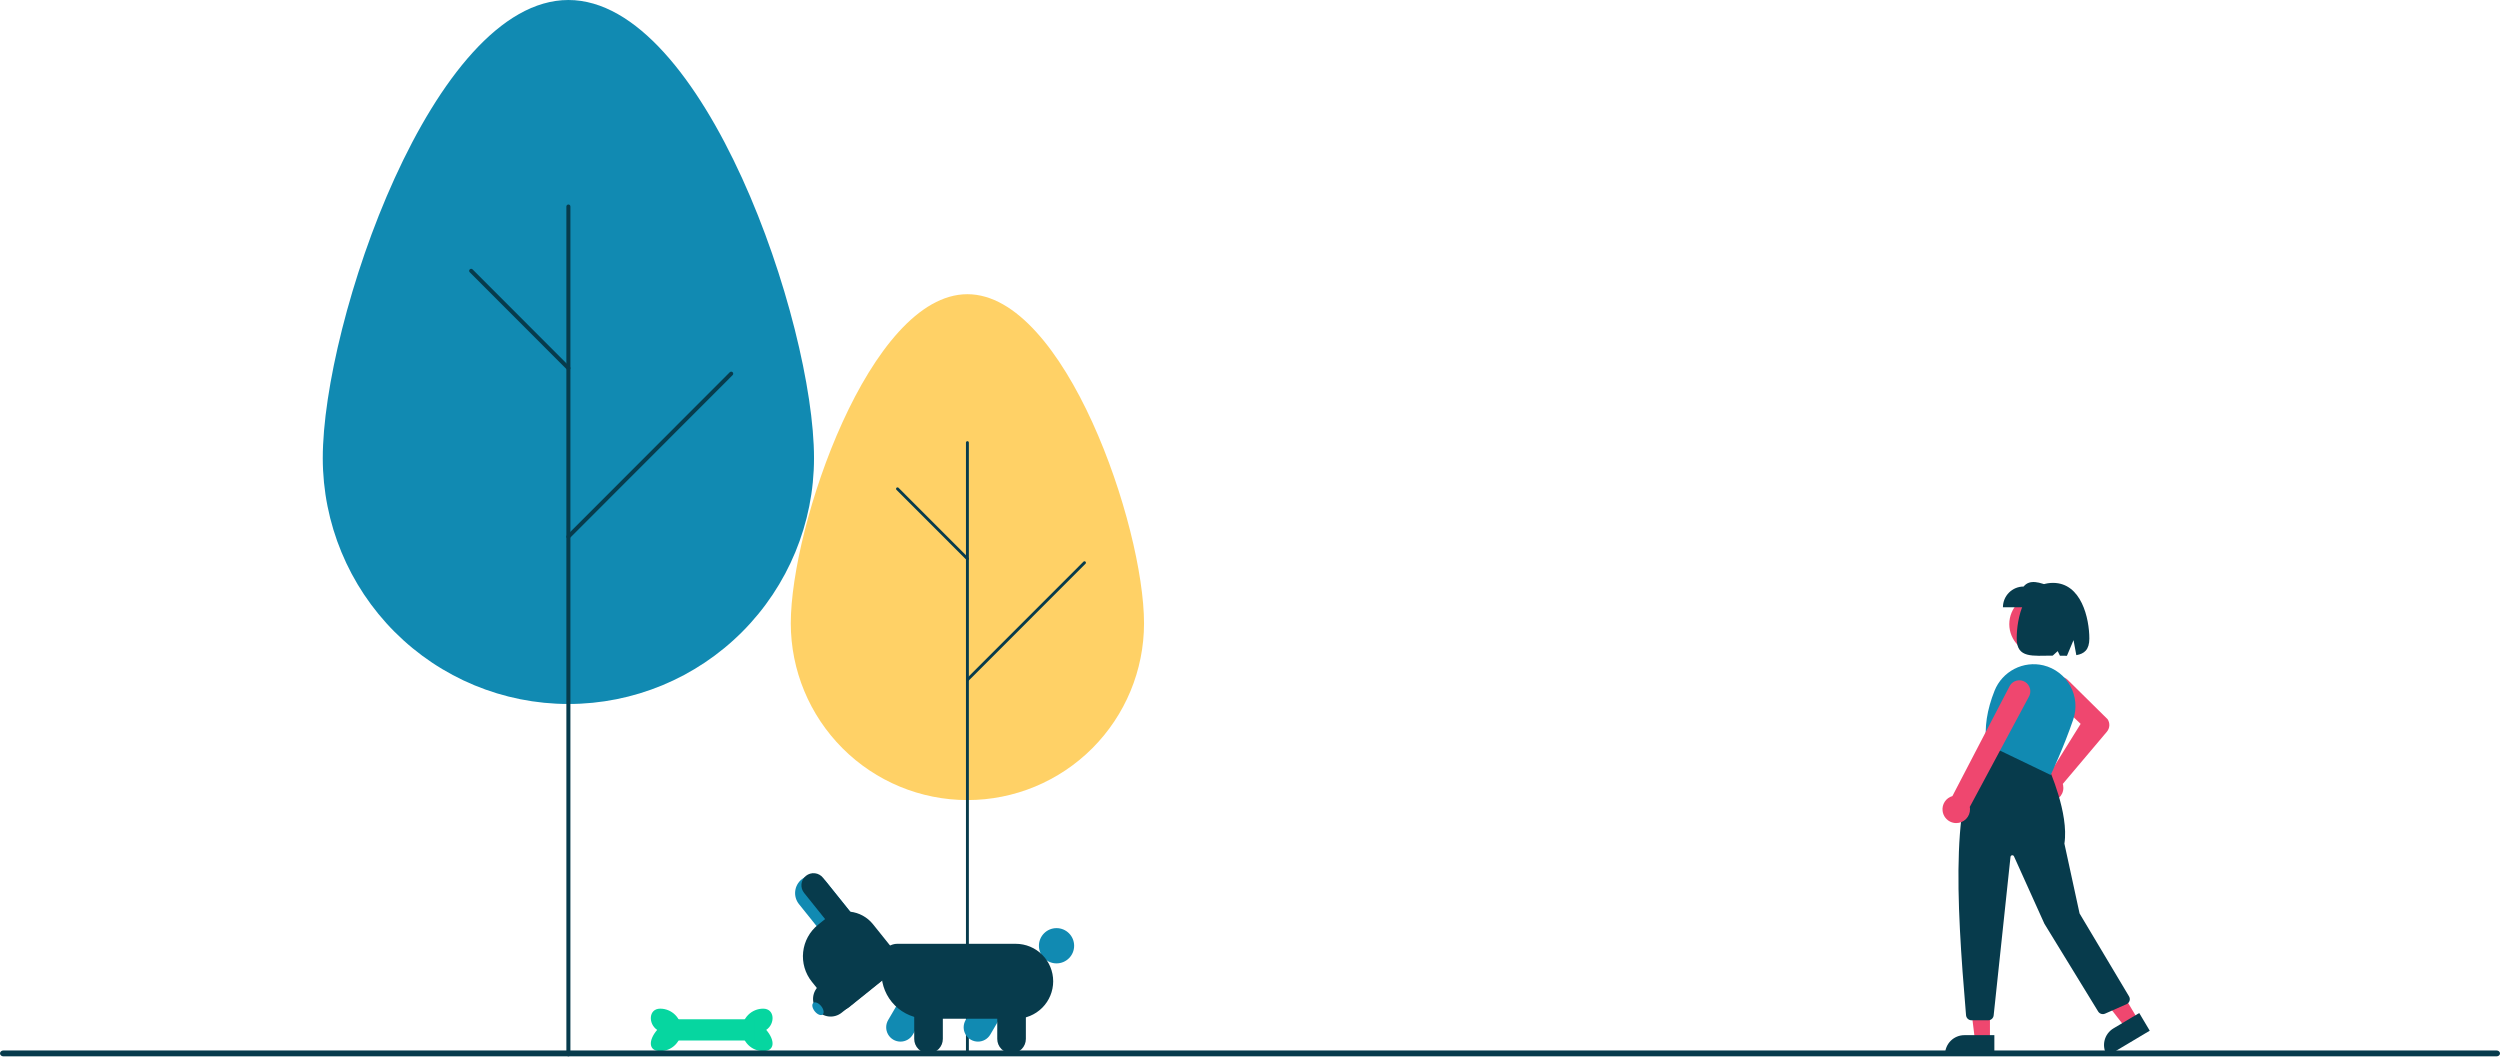
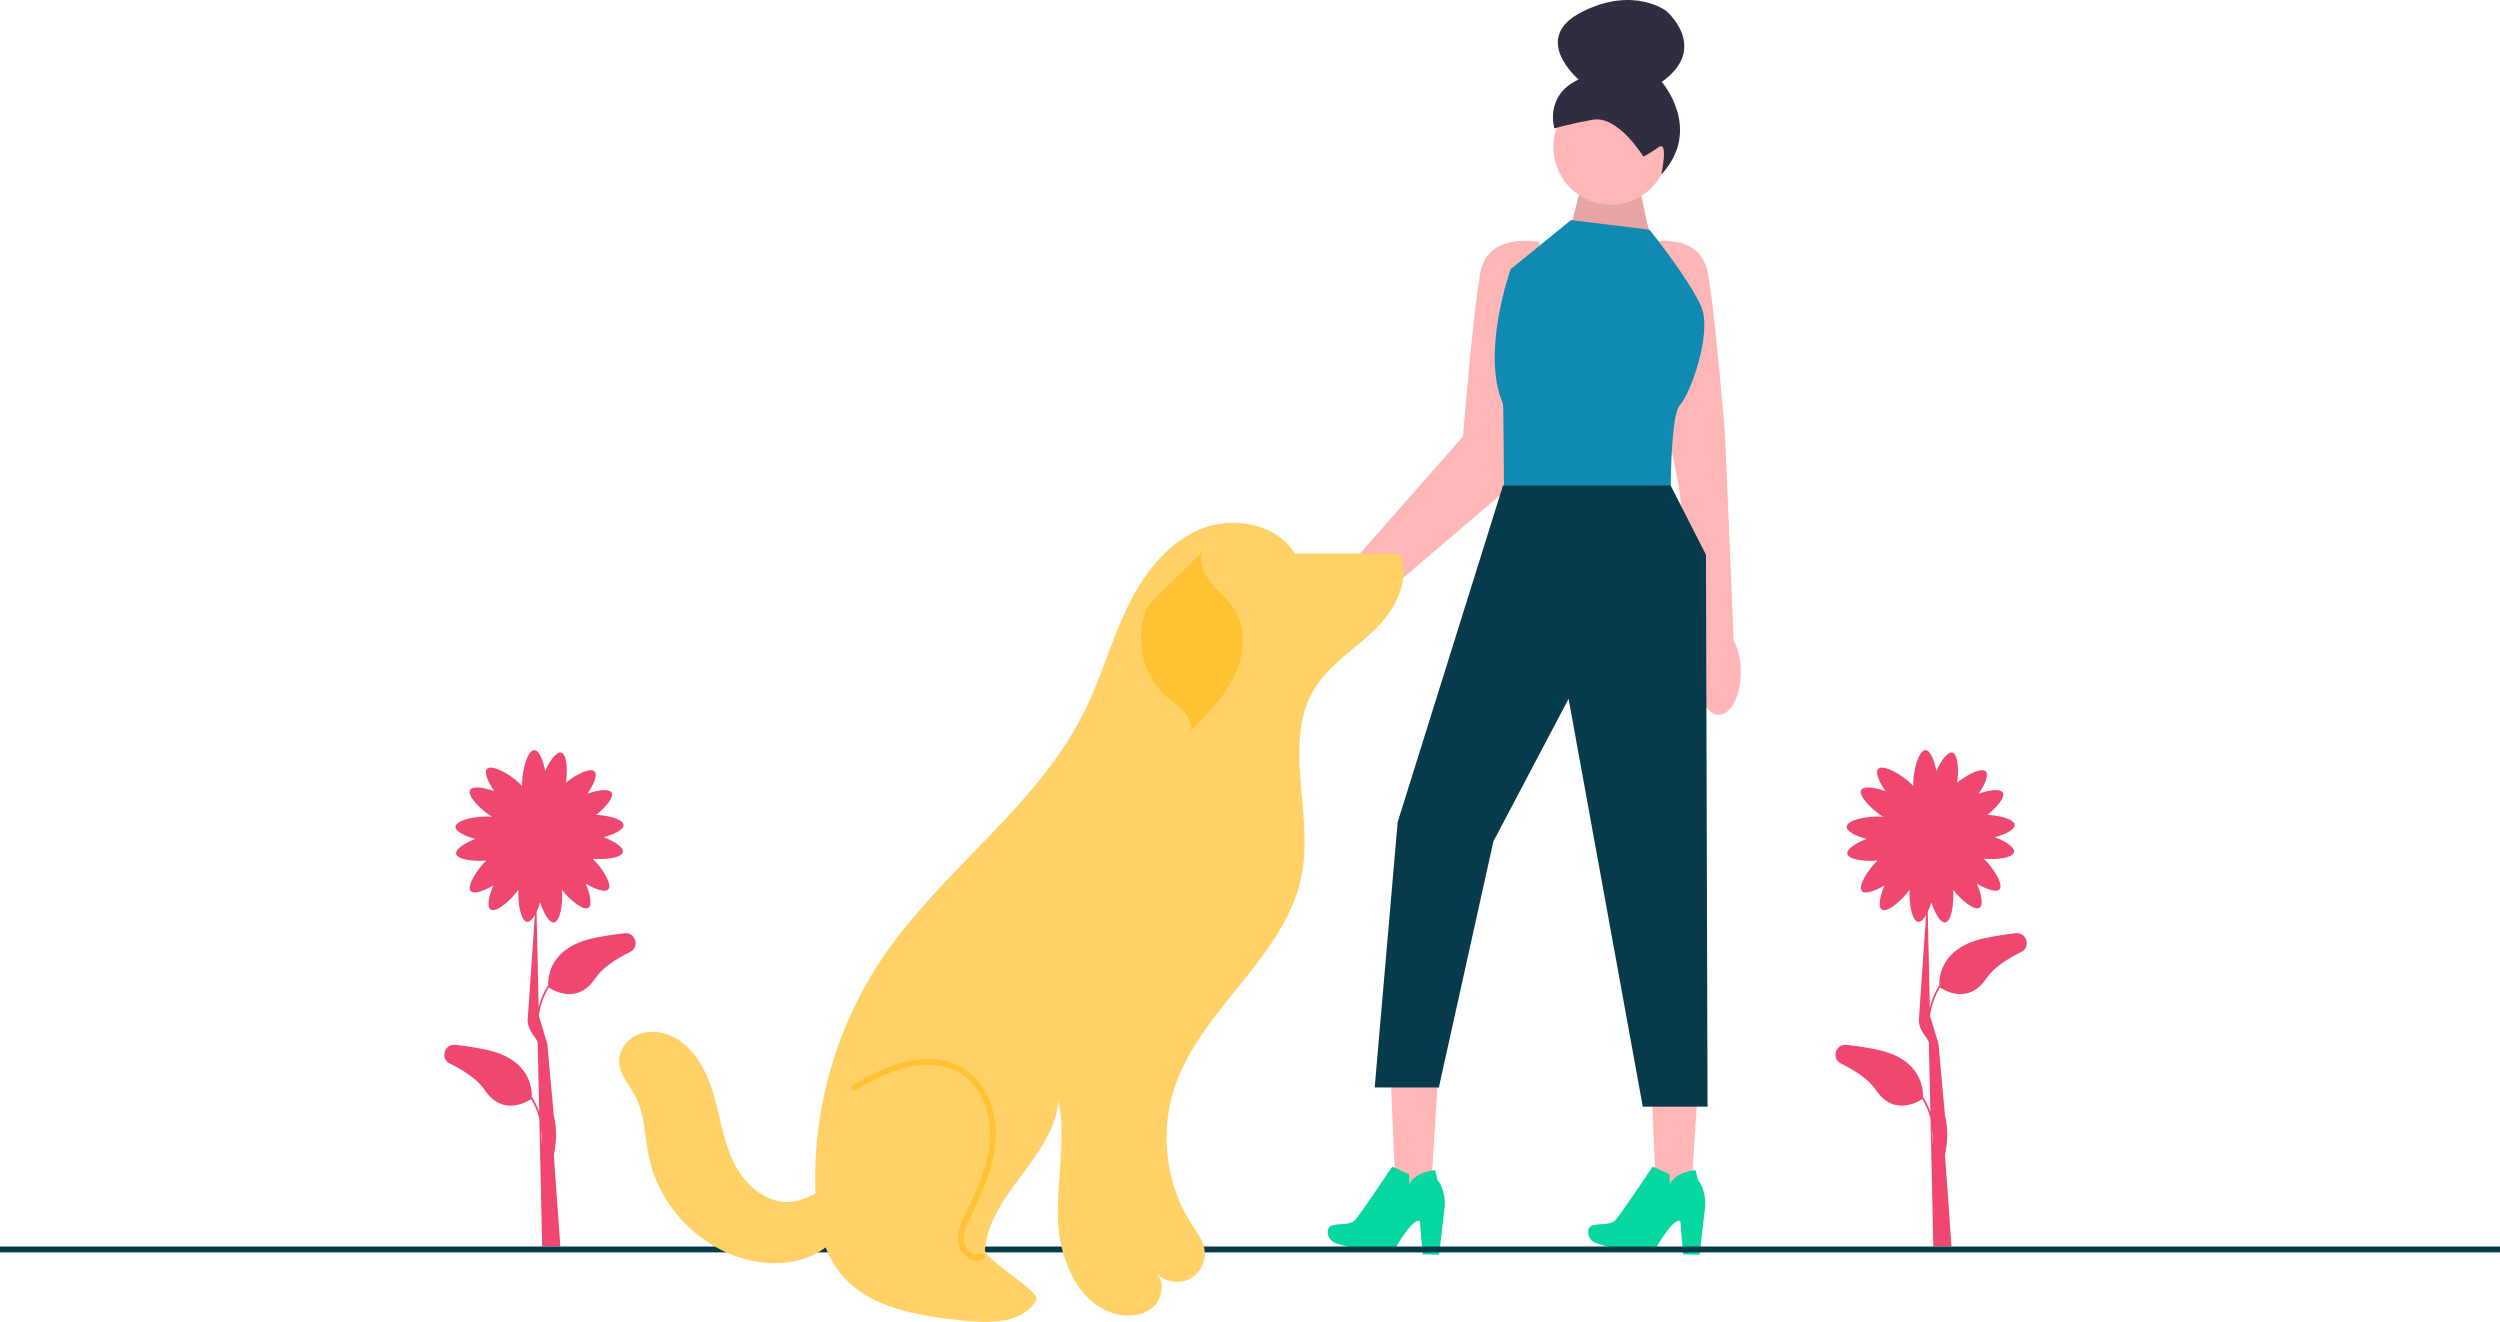
- <svg xmlns="http://www.w3.org/2000/svg" width="404.7" height="171" viewBox="0 0 426 180" fill="none">
-   <path d="M55 78.057C55 54.915 73.739 0 96.854 0C119.969 0 138.708 54.915 138.708 78.057C138.708 89.17 134.298 99.828 126.449 107.686C118.6 115.544 107.954 119.959 96.854 119.959C85.754 119.959 75.108 115.544 67.259 107.686C59.41 99.828 55 89.17 55 78.057Z" fill="#118AB2" />
-   <path d="M96.854 180C96.763 180 96.675 179.964 96.611 179.899C96.546 179.834 96.51 179.747 96.51 179.655V35.19C96.51 35.099 96.546 35.011 96.611 34.947C96.675 34.882 96.763 34.846 96.854 34.846C96.945 34.846 97.033 34.882 97.097 34.947C97.162 35.011 97.198 35.099 97.198 35.19V179.655C97.198 179.747 97.162 179.834 97.097 179.899C97.033 179.964 96.945 180 96.854 180Z" fill="#073B4C" />
-   <path d="M96.854 63.08C96.809 63.081 96.764 63.072 96.722 63.054C96.68 63.037 96.642 63.011 96.611 62.979L80.045 46.395C80.013 46.363 79.987 46.325 79.969 46.283C79.952 46.241 79.943 46.196 79.942 46.151C79.942 46.105 79.951 46.06 79.969 46.018C79.986 45.976 80.011 45.938 80.043 45.906C80.075 45.874 80.114 45.848 80.156 45.831C80.197 45.814 80.242 45.805 80.288 45.805C80.333 45.805 80.378 45.814 80.42 45.832C80.462 45.849 80.5 45.875 80.532 45.907L97.097 62.492C97.145 62.54 97.178 62.602 97.192 62.669C97.205 62.736 97.198 62.805 97.172 62.868C97.146 62.931 97.102 62.984 97.045 63.022C96.989 63.06 96.922 63.08 96.854 63.08Z" fill="#073B4C" />
-   <path d="M96.854 91.792C96.786 91.792 96.719 91.772 96.663 91.734C96.606 91.696 96.562 91.642 96.536 91.579C96.51 91.516 96.503 91.447 96.516 91.38C96.53 91.313 96.562 91.252 96.611 91.204L124.353 63.429C124.385 63.397 124.423 63.371 124.465 63.354C124.506 63.336 124.551 63.327 124.597 63.327C124.642 63.327 124.687 63.336 124.729 63.353C124.771 63.37 124.809 63.396 124.841 63.428C124.873 63.46 124.899 63.498 124.916 63.54C124.933 63.582 124.942 63.627 124.942 63.672C124.942 63.718 124.933 63.763 124.915 63.805C124.898 63.847 124.872 63.885 124.84 63.917L97.097 91.691C97.065 91.723 97.027 91.748 96.986 91.766C96.944 91.783 96.899 91.792 96.854 91.792Z" fill="#073B4C" />
-   <path d="M134.75 106.222C134.75 89.593 148.225 50.132 164.846 50.132C181.468 50.132 194.942 89.593 194.942 106.222C194.937 114.21 191.763 121.868 186.12 127.514C180.476 133.161 172.825 136.332 164.846 136.332C156.868 136.332 149.216 133.161 143.573 127.514C137.929 121.868 134.756 114.21 134.75 106.222Z" fill="#FFD166" />
-   <path d="M164.846 179.476C164.814 179.476 164.782 179.47 164.751 179.458C164.721 179.445 164.694 179.427 164.671 179.404C164.648 179.381 164.63 179.354 164.618 179.324C164.605 179.294 164.599 179.261 164.599 179.229V75.419C164.599 75.354 164.625 75.291 164.671 75.245C164.718 75.198 164.781 75.172 164.846 75.172C164.912 75.172 164.974 75.198 165.021 75.245C165.067 75.291 165.093 75.354 165.094 75.419V179.229C165.094 179.261 165.087 179.294 165.075 179.324C165.062 179.354 165.044 179.381 165.021 179.404C164.998 179.427 164.971 179.445 164.941 179.458C164.911 179.47 164.879 179.476 164.846 179.476Z" fill="#073B4C" />
-   <path d="M164.846 95.46C164.814 95.46 164.781 95.454 164.751 95.442C164.721 95.429 164.694 95.411 164.671 95.388L152.759 83.471C152.713 83.424 152.687 83.361 152.687 83.295C152.687 83.23 152.713 83.167 152.759 83.12C152.806 83.074 152.869 83.048 152.934 83.048C153 83.048 153.063 83.074 153.109 83.12L165.021 95.038C165.056 95.073 165.079 95.117 165.089 95.165C165.098 95.213 165.093 95.263 165.075 95.308C165.056 95.353 165.024 95.392 164.984 95.419C164.943 95.446 164.895 95.46 164.846 95.46Z" fill="#073B4C" />
-   <path d="M164.846 116.092C164.797 116.092 164.749 116.078 164.709 116.05C164.668 116.023 164.636 115.985 164.618 115.939C164.599 115.894 164.594 115.844 164.603 115.796C164.613 115.748 164.637 115.704 164.671 115.669L184.62 95.711C184.643 95.688 184.67 95.67 184.7 95.658C184.73 95.645 184.762 95.639 184.795 95.639C184.827 95.639 184.859 95.645 184.889 95.657C184.919 95.67 184.947 95.688 184.97 95.711C184.993 95.734 185.011 95.761 185.023 95.791C185.036 95.822 185.042 95.854 185.042 95.886C185.042 95.919 185.036 95.951 185.023 95.981C185.011 96.011 184.993 96.038 184.97 96.061L165.021 116.02C164.998 116.043 164.971 116.061 164.941 116.073C164.911 116.086 164.879 116.092 164.846 116.092Z" fill="#073B4C" />
-   <path d="M166.642 177.491C166.214 177.491 165.792 177.377 165.421 177.161C165.051 176.945 164.743 176.636 164.53 176.263C164.317 175.89 164.206 175.468 164.208 175.038C164.211 174.609 164.326 174.188 164.543 173.817L167.955 167.985L172.163 170.452L168.75 176.285C168.535 176.652 168.227 176.957 167.857 177.169C167.487 177.381 167.068 177.492 166.642 177.491Z" fill="#118AB2" />
-   <path d="M180.033 164.161C181.69 164.161 183.033 162.816 183.033 161.157C183.033 159.498 181.69 158.153 180.033 158.153C178.375 158.153 177.032 159.498 177.032 161.157C177.032 162.816 178.375 164.161 180.033 164.161Z" fill="#118AB2" />
-   <path d="M153.44 177.491C153.011 177.491 152.59 177.377 152.219 177.161C151.848 176.945 151.541 176.636 151.328 176.263C151.115 175.89 151.004 175.468 151.006 175.038C151.008 174.609 151.124 174.188 151.341 173.817L154.753 167.985L158.96 170.452L155.548 176.284C155.333 176.652 155.025 176.957 154.655 177.169C154.285 177.381 153.866 177.492 153.44 177.491Z" fill="#118AB2" />
-   <path d="M173.086 173.593H157.967C155.909 173.59 153.937 172.771 152.482 171.314C151.027 169.858 150.208 167.883 150.206 165.823V163.523C150.207 162.808 150.491 162.122 150.996 161.616C151.502 161.111 152.187 160.826 152.901 160.825H173.086C174.777 160.825 176.399 161.498 177.595 162.695C178.791 163.892 179.463 165.516 179.463 167.209C179.463 168.902 178.791 170.526 177.595 171.723C176.399 172.92 174.777 173.593 173.086 173.593Z" fill="#073B4C" />
-   <path d="M172.37 179.477C171.723 179.477 171.104 179.219 170.647 178.762C170.189 178.304 169.932 177.684 169.932 177.037V170.277H174.808V177.037C174.807 177.684 174.55 178.304 174.093 178.762C173.636 179.219 173.016 179.477 172.37 179.477Z" fill="#073B4C" />
-   <path d="M158.221 179.477C157.574 179.477 156.954 179.219 156.497 178.762C156.04 178.304 155.783 177.684 155.783 177.037V170.277H160.659V177.037C160.658 177.684 160.401 178.304 159.944 178.762C159.487 179.219 158.867 179.477 158.221 179.477Z" fill="#073B4C" />
-   <path d="M145.752 156.442L141.073 160.205L136.141 154.056C135.645 153.435 135.415 152.642 135.503 151.851C135.59 151.061 135.987 150.337 136.606 149.839C137.226 149.341 138.017 149.109 138.807 149.194C139.597 149.28 140.321 149.675 140.82 150.294L145.752 156.442Z" fill="#118AB2" />
-   <path d="M152.369 165.451L144.63 171.674C144.183 172.033 143.611 172.2 143.041 172.137C142.47 172.075 141.948 171.789 141.588 171.341L138.333 167.283C137.19 165.856 136.66 164.033 136.858 162.215C137.057 160.397 137.967 158.732 139.39 157.585L140.625 156.592C141.821 155.633 143.348 155.188 144.871 155.354C146.394 155.521 147.789 156.285 148.75 157.48L152.701 162.406C153.06 162.854 153.226 163.426 153.164 163.997C153.102 164.568 152.816 165.091 152.369 165.451Z" fill="#073B4C" />
-   <path d="M145.752 156.442L142.535 159.029L137.016 152.148C136.673 151.721 136.514 151.176 136.573 150.631C136.633 150.086 136.906 149.588 137.332 149.245C137.759 148.902 138.304 148.743 138.848 148.802C139.392 148.861 139.89 149.135 140.233 149.562L145.752 156.442Z" fill="#073B4C" />
-   <path d="M151.898 165.747L143.417 172.566C142.796 173.063 142.004 173.293 141.214 173.205C140.425 173.118 139.702 172.721 139.204 172.101C138.707 171.48 138.475 170.688 138.56 169.897C138.646 169.106 139.041 168.381 139.659 167.882L148.14 161.063L151.898 165.747Z" fill="#073B4C" />
-   <path d="M140.176 172.875C140.479 172.631 140.37 171.992 139.932 171.446C139.494 170.9 138.894 170.655 138.591 170.899C138.288 171.142 138.398 171.782 138.835 172.328C139.273 172.873 139.873 173.118 140.176 172.875Z" fill="#118AB2" />
-   <path d="M116.111 175.493C116.111 176.453 115.73 177.373 115.052 178.052C114.375 178.73 113.455 179.111 112.497 179.111C110.501 179.111 110.432 177.302 111.981 175.493C110.432 174.46 110.501 171.876 112.497 171.876C113.455 171.876 114.375 172.257 115.052 172.935C115.73 173.614 116.111 174.534 116.111 175.493Z" fill="#06D6A0" />
-   <path d="M126.435 175.493C126.435 176.453 126.816 177.373 127.494 178.052C128.171 178.73 129.091 179.111 130.049 179.111C132.045 179.111 132.114 177.302 130.565 175.493C132.114 174.46 132.045 171.876 130.049 171.876C129.091 171.876 128.171 172.257 127.494 172.935C126.816 173.614 126.435 174.534 126.435 175.493Z" fill="#06D6A0" />
-   <path d="M128.5 173.685H114.046V177.302H128.5V173.685Z" fill="#06D6A0" />
-   <path d="M425.431 180H0.57C0.418 180 0.274 179.947 0.167 179.854C0.06 179.76 0 179.633 0 179.5C0 179.367 0.06 179.24 0.167 179.146C0.274 179.053 0.418 179 0.57 179H425.431C425.582 179 425.726 179.053 425.833 179.146C425.94 179.24 426 179.367 426 179.5C426 179.633 425.94 179.76 425.833 179.854C425.726 179.947 425.582 180 425.431 180Z" fill="#073B4C" />
-   <path d="M347.476 111.455C350.289 111.455 352.569 109.172 352.569 106.356C352.569 103.54 350.289 101.257 347.476 101.257C344.662 101.257 342.382 103.54 342.382 106.356C342.382 109.172 344.662 111.455 347.476 111.455Z" fill="#EF476F" />
-   <path d="M347.146 134.943C347.048 134.637 347.016 134.313 347.051 133.993C347.086 133.674 347.189 133.365 347.352 133.087C347.515 132.81 347.735 132.57 347.997 132.384C348.259 132.197 348.557 132.068 348.872 132.005C348.972 131.986 349.073 131.973 349.175 131.968L354.54 123.347L349.639 118.682C349.452 118.504 349.302 118.291 349.197 118.054C349.093 117.817 349.037 117.562 349.031 117.304C349.026 117.045 349.072 116.788 349.166 116.547C349.261 116.307 349.402 116.087 349.581 115.901C349.761 115.715 349.976 115.567 350.213 115.465C350.45 115.362 350.706 115.308 350.964 115.305C351.222 115.302 351.479 115.35 351.718 115.447C351.958 115.544 352.176 115.687 352.36 115.869L359.127 122.549L359.14 122.565C359.35 122.884 359.451 123.262 359.429 123.643C359.406 124.024 359.262 124.387 359.017 124.68L351.5 133.581C351.522 133.652 351.541 133.725 351.556 133.798C351.618 134.114 351.614 134.439 351.542 134.753C351.471 135.067 351.334 135.362 351.141 135.619C350.947 135.876 350.702 136.089 350.421 136.245C350.139 136.4 349.828 136.494 349.508 136.521C349.443 136.527 349.379 136.53 349.314 136.53C348.832 136.528 348.363 136.373 347.973 136.088C347.584 135.804 347.295 135.403 347.146 134.943Z" fill="#EF476F" />
-   <path d="M339.087 177.326H336.544L335.335 167.508L339.087 167.508L339.087 177.326Z" fill="#EF476F" />
-   <path d="M339.839 179.897L331.433 179.897V179.689C331.433 179.256 331.519 178.827 331.684 178.427C331.85 178.027 332.092 177.663 332.398 177.357C332.704 177.051 333.067 176.808 333.467 176.642C333.867 176.476 334.295 176.391 334.728 176.391L339.839 176.391L339.839 179.897Z" fill="#073B4C" />
-   <path d="M364.357 173.807L362.172 175.109L356.116 167.293L359.34 165.371L364.357 173.807Z" fill="#EF476F" />
-   <path d="M359.095 179.936L358.989 179.757C358.542 179.006 358.411 178.107 358.626 177.259C358.841 176.411 359.383 175.683 360.134 175.236L364.525 172.618L366.317 175.631L359.095 179.936Z" fill="#073B4C" />
-   <path d="M335.014 173.002C333.311 152.924 332.298 134.272 338.524 126.663L338.572 126.604L349.05 130.8L349.067 130.838C349.102 130.915 352.587 138.589 351.774 143.751L354.359 155.653L362.786 169.78C362.854 169.893 362.897 170.02 362.912 170.152C362.927 170.283 362.914 170.417 362.874 170.543C362.833 170.669 362.767 170.785 362.678 170.884C362.59 170.982 362.482 171.061 362.36 171.114L358.698 172.727C358.492 172.817 358.26 172.83 358.044 172.762C357.829 172.695 357.646 172.553 357.527 172.361L348.36 157.396L343.182 145.917C343.154 145.855 343.106 145.803 343.046 145.771C342.986 145.739 342.917 145.727 342.849 145.738C342.782 145.749 342.72 145.781 342.673 145.831C342.626 145.881 342.596 145.944 342.589 146.012L339.719 173.023C339.695 173.252 339.587 173.465 339.416 173.619C339.244 173.774 339.022 173.859 338.791 173.858H335.944C335.711 173.857 335.486 173.769 335.314 173.61C335.142 173.452 335.035 173.235 335.014 173.002Z" fill="#073B4C" />
-   <path d="M338.559 126.822L338.509 126.798L338.501 126.744C338.11 124.001 338.573 120.954 339.878 117.686C340.521 116.087 341.717 114.772 343.247 113.982C344.778 113.191 346.541 112.978 348.215 113.379C349.18 113.617 350.085 114.053 350.872 114.66C351.66 115.266 352.313 116.029 352.79 116.901C353.261 117.765 353.549 118.717 353.633 119.697C353.718 120.677 353.598 121.664 353.282 122.595C351.637 127.412 349.503 131.919 349.481 131.964L349.436 132.058L338.559 126.822Z" fill="#118AB2" />
-   <path d="M331.02 138.197C330.947 137.643 331.076 137.082 331.383 136.615C331.689 136.148 332.153 135.807 332.69 135.653L342.488 116.821C342.617 116.609 342.786 116.425 342.986 116.28C343.186 116.134 343.413 116.029 343.653 115.971C343.894 115.914 344.144 115.904 344.388 115.943C344.632 115.982 344.866 116.07 345.077 116.2C345.287 116.33 345.47 116.5 345.615 116.701C345.759 116.903 345.862 117.13 345.919 117.371C345.975 117.613 345.983 117.863 345.943 118.107C345.902 118.351 345.814 118.585 345.682 118.795L335.653 137.497C335.674 137.61 335.687 137.726 335.69 137.841C335.699 138.157 335.643 138.472 335.527 138.766C335.411 139.061 335.237 139.328 335.015 139.554C334.793 139.779 334.528 139.957 334.236 140.077C333.943 140.197 333.63 140.256 333.314 140.252C332.967 140.247 332.626 140.165 332.315 140.013C332.004 139.86 331.731 139.641 331.514 139.37C331.243 139.033 331.072 138.626 331.02 138.197Z" fill="#EF476F" />
-   <path d="M341.3 103.476H349.388V99.946C347.612 99.24 345.875 98.64 344.825 99.946C343.89 99.946 342.994 100.318 342.332 100.98C341.671 101.642 341.3 102.54 341.3 103.476Z" fill="#073B4C" />
-   <path d="M349.835 99.323C354.67 99.323 356.024 105.391 356.024 108.814C356.024 110.723 355.161 111.406 353.806 111.637L353.328 109.081L352.207 111.746C351.826 111.748 351.426 111.741 351.012 111.733L350.632 110.95L349.784 111.719C346.39 111.724 343.647 112.22 343.647 108.814C343.647 105.391 344.834 99.323 349.835 99.323Z" fill="#073B4C" />
+ <svg xmlns="http://www.w3.org/2000/svg" width="435" height="230" viewBox="0 0 435 230" fill="none">
+   <path d="M108.7 162.383C107.082 162.558 105.317 162.821 103.44 163.204C95.481 164.832 95.316 170.26 95.385 171.504L95.331 171.47C94.531 172.76 94.03 174.064 93.727 175.296L93.362 158.661C93.598 158.167 93.812 157.608 93.991 157.034C94.587 158.877 95.564 160.617 96.406 160.502C97.5 160.352 97.978 157.117 97.773 154.818C99.165 156.619 101.508 158.544 102.392 157.951C103.098 157.476 102.68 155.523 101.909 153.747C103.515 154.719 105.294 155.358 105.847 154.741C106.6 153.898 104.795 151.024 103.13 149.42C105.358 149.629 108.193 149.272 108.379 148.254C108.532 147.414 106.845 146.355 105.039 145.673C106.853 145.193 108.549 144.356 108.493 143.528C108.426 142.545 105.908 141.886 103.736 141.786C105.374 140.499 106.879 138.719 106.419 137.914C105.996 137.174 104.027 137.461 102.21 138.113C103.285 136.569 104.041 134.83 103.466 134.234C102.748 133.493 100.204 134.773 98.467 136.187C98.805 133.984 98.634 131.202 97.65 130.95C96.827 130.74 95.66 132.358 94.859 134.121C94.506 132.271 93.79 130.514 92.964 130.514C91.787 130.514 90.833 134.078 90.833 136.4C90.833 136.531 90.836 136.655 90.842 136.773C90.724 136.635 90.589 136.492 90.434 136.341C88.776 134.723 85.565 132.928 84.745 133.776C84.17 134.371 84.926 136.11 86.001 137.654C84.184 137.002 82.215 136.716 81.792 137.456C81.223 138.45 83.654 140.932 85.63 142.135C85.511 142.121 85.386 142.109 85.254 142.1C82.947 141.942 79.342 142.655 79.262 143.834C79.205 144.662 80.901 145.499 82.715 145.979C80.909 146.661 79.222 147.72 79.376 148.559C79.561 149.578 82.396 149.935 84.625 149.726C82.96 151.33 81.154 154.204 81.908 155.047C82.46 155.664 84.239 155.025 85.846 154.053C85.075 155.829 84.656 157.782 85.362 158.256C86.295 158.883 88.855 156.701 90.205 154.823C90.067 157.121 90.615 160.276 91.701 160.401C92.155 160.453 92.636 159.967 93.07 159.218L91.84 177.098C91.553 179.181 93.392 180.54 93.556 181.397L93.822 193.506C93.522 192.644 93.119 191.761 92.575 190.885L92.521 190.919C92.591 189.674 92.425 184.247 84.466 182.619C82.589 182.235 80.825 181.973 79.207 181.798C77.297 181.592 76.552 184.217 78.278 185.065C80.776 186.293 83.126 187.84 84.35 189.672C87.482 194.356 91.809 191.648 92.424 191.228C93.111 192.377 93.562 193.534 93.846 194.635L93.987 201.066C93.953 201.218 93.929 201.303 93.927 201.309L93.993 201.329L94.334 216.891L97.497 216.865L96.365 200.959C96.556 200.101 97.141 197.177 96.365 194.141L95.234 181.643C95.298 181.971 95.231 181.634 95.234 181.643L93.758 176.732C93.973 175.213 94.471 173.504 95.483 171.813C96.098 172.234 100.424 174.941 103.556 170.257C104.781 168.425 107.131 166.878 109.629 165.65C111.354 164.802 110.609 162.177 108.7 162.383ZM94.251 199.203L94.191 196.481C94.311 197.51 94.305 198.439 94.251 199.203Z" fill="#EF476F" />
+   <path d="M350.764 162.383C349.147 162.558 347.382 162.821 345.505 163.204C337.546 164.832 337.38 170.26 337.45 171.504L337.396 171.47C336.596 172.76 336.095 174.064 335.792 175.296L335.427 158.661C335.663 158.167 335.877 157.608 336.056 157.034C336.652 158.877 337.628 160.617 338.47 160.502C339.565 160.352 340.042 157.117 339.838 154.818C341.23 156.619 343.573 158.544 344.457 157.951C345.163 157.476 344.744 155.523 343.973 153.747C345.58 154.719 347.359 155.358 347.911 154.741C348.665 153.898 346.859 151.024 345.194 149.42C347.423 149.629 350.258 149.272 350.443 148.254C350.596 147.414 348.909 146.355 347.104 145.673C348.917 145.193 350.613 144.356 350.557 143.528C350.49 142.545 347.972 141.886 345.8 141.786C347.439 140.499 348.944 138.719 348.484 137.914C348.06 137.174 346.092 137.461 344.275 138.113C345.35 136.569 346.106 134.83 345.53 134.234C344.813 133.493 342.268 134.773 340.532 136.187C340.87 133.984 340.699 131.202 339.715 130.95C338.891 130.74 337.724 132.358 336.924 134.121C336.571 132.271 335.855 130.514 335.028 130.514C333.852 130.514 332.897 134.078 332.897 136.4C332.897 136.531 332.901 136.655 332.907 136.773C332.789 136.635 332.653 136.492 332.499 136.341C330.84 134.723 327.63 132.928 326.81 133.776C326.234 134.371 326.99 136.11 328.065 137.654C326.249 137.002 324.28 136.716 323.857 137.456C323.288 138.45 325.719 140.932 327.695 142.135C327.576 142.121 327.451 142.109 327.318 142.1C325.012 141.942 321.407 142.655 321.326 143.834C321.27 144.662 322.966 145.499 324.78 145.979C322.974 146.661 321.287 147.72 321.44 148.559C321.626 149.578 324.461 149.935 326.689 149.726C325.024 151.33 323.219 154.204 323.972 155.047C324.524 155.664 326.304 155.025 327.91 154.053C327.139 155.829 326.721 157.782 327.427 158.256C328.36 158.883 330.92 156.701 332.269 154.823C332.132 157.121 332.679 160.276 333.765 160.401C334.219 160.453 334.701 159.967 335.135 159.218L333.905 177.098C333.617 179.181 335.456 180.54 335.621 181.397L335.886 193.506C335.587 192.644 335.183 191.761 334.64 190.885L334.586 190.919C334.655 189.674 334.49 184.247 326.531 182.619C324.654 182.235 322.889 181.973 321.272 181.798C319.362 181.592 318.617 184.217 320.342 185.065C322.84 186.293 325.19 187.84 326.415 189.672C329.547 194.356 333.873 191.648 334.489 191.228C335.176 192.377 335.626 193.534 335.911 194.635L336.052 201.066C336.017 201.218 335.993 201.303 335.992 201.309L336.058 201.329L336.399 216.891L339.562 216.865L338.43 200.959C338.62 200.101 339.205 197.177 338.43 194.141L337.299 181.643C337.363 181.971 337.296 181.634 337.299 181.643L335.823 176.732C336.038 175.213 336.536 173.504 337.547 171.813C338.162 172.234 342.489 174.941 345.621 170.257C346.845 168.425 349.195 166.878 351.694 165.65C353.419 164.802 352.674 162.177 350.764 162.383ZM336.315 199.203L336.256 196.481C336.376 197.51 336.37 198.439 336.315 199.203Z" fill="#EF476F" />
+   <path d="M301.656 111.456L300.173 75.945C300.173 75.945 298.507 54.862 297.174 47.5C295.841 40.138 286.845 42.146 286.845 42.146L287.844 63.228L292.157 84.803L295.514 114.182C295.341 115.032 295.243 115.956 295.243 116.926C295.243 121.042 296.955 124.378 299.066 124.378C301.177 124.378 302.889 121.042 302.889 116.926C302.889 114.761 302.412 112.817 301.656 111.456Z" fill="#FFB6B6" />
+   <path d="M229.458 102.255C231.035 100.368 232.924 99.086 234.62 98.593L254.569 75.945C254.569 75.945 256.235 54.862 257.568 47.5C258.901 40.138 267.898 42.146 267.898 42.146L266.898 63.228L261.234 85.984L237.89 105.887C237.483 106.633 236.983 107.378 236.384 108.094C233.544 111.492 229.692 112.938 227.779 111.325C225.867 109.713 226.618 105.652 229.458 102.255Z" fill="#FFB6B6" />
+   <path d="M273.35 39.302L275.664 30.367L284.679 29.932L287.376 42.248L273.35 39.302Z" fill="#FFB6B6" />
+   <path opacity="0.1" d="M273.35 39.302L275.664 30.367L284.679 29.932L287.376 42.248L273.35 39.302Z" fill="black" />
+   <path d="M250.329 185.671L241.886 185.187L242.993 211.211L248.715 211.54L250.329 185.671Z" fill="#FFB6B6" />
+   <path d="M242.261 202.983L245.193 204.326L245.19 206.111C245.19 206.111 245.897 204.045 249.694 203.594L250.147 205.325C250.147 205.325 251.619 207.022 251.367 210.093L250.4 218.315L247.537 218.249L247.074 212.527C247.074 212.527 246.286 211.229 242.653 217.398C242.653 217.398 238.65 218.411 232.452 216.324C231.601 216.037 231.009 215.239 231.02 214.336C231.026 213.838 231.22 213.378 231.842 213.213C233.424 212.793 234.969 213.326 235.991 212.057C237.013 210.789 242.261 202.983 242.261 202.983Z" fill="#06D6A0" />
+   <path d="M295.646 185.671L287.202 185.187L288.31 211.211L294.031 211.54L295.646 185.671Z" fill="#FFB6B6" />
+   <path d="M287.578 202.983L290.51 204.326L290.506 206.111C290.506 206.111 291.213 204.045 295.01 203.594L295.463 205.325C295.463 205.325 296.936 207.022 296.683 210.093L295.717 218.315L292.854 218.249L292.391 212.527C292.391 212.527 291.602 211.229 287.969 217.398C287.969 217.398 283.967 218.411 277.769 216.324C276.917 216.037 276.325 215.239 276.337 214.336C276.343 213.838 276.536 213.378 277.158 213.213C278.741 212.793 280.286 213.326 281.308 212.057C282.33 210.789 287.578 202.983 287.578 202.983Z" fill="#06D6A0" />
+   <path d="M280.281 35.629C285.802 35.629 290.277 31.134 290.277 25.59C290.277 20.045 285.802 15.55 280.281 15.55C274.76 15.55 270.285 20.045 270.285 25.59C270.285 31.134 274.76 35.629 280.281 35.629Z" fill="#FFB6B6" />
+   <path d="M285.95 27.259C285.95 27.259 281.555 20.036 277.155 20.834C272.756 21.631 270.462 22.35 270.462 22.35C270.462 22.35 268.671 16.592 274.685 13.83C274.685 13.83 266.173 6.672 275.245 2.079C284.317 -2.514 289.963 1.937 289.963 1.937C289.963 1.937 297.471 8.332 289.146 14.251C289.146 14.251 296.351 22.494 289.074 30.367C289.074 30.367 290.359 24.372 288.611 25.601C286.863 26.83 285.95 27.259 285.95 27.259Z" fill="#2F2E41" />
+   <path d="M287.011 39.971L273.35 38.298L262.853 46.831C262.853 46.831 257.633 61.438 261.521 70.256C261.614 70.467 261.687 85.147 261.687 85.147H290.713C290.713 85.147 290.685 75.155 291.794 71.536C291.953 71.019 292.134 70.632 292.343 70.423C294.009 68.75 298.007 58.041 296.008 53.357C294.009 48.672 287.011 39.971 287.011 39.971Z" fill="#118AB2" />
+   <path d="M261.521 84.478L243.194 143.04L239.196 189.22H250.358L259.855 146.386L272.932 121.591L285.845 192.566H297.112L296.841 96.525L290.69 84.478H261.521Z" fill="#073B4C" />
+   <path d="M435 216.891H0V217.919H435V216.891Z" fill="#073B4C" />
+   <path d="M225.311 96.33C221.984 90.949 214.22 89.683 208.454 92.25C202.687 94.817 198.701 100.29 195.992 106.011C193.282 111.731 191.578 117.894 188.793 123.578C180.599 140.301 164.005 151.224 153.567 166.635C145.724 178.214 141.571 192.273 141.857 206.274C141.967 211.637 142.83 217.279 146.163 221.471C151.109 227.693 159.867 228.97 167.752 229.789C172.333 230.265 177.955 230.251 180.314 226.279C181.247 224.708 171.22 219.227 171.381 217.405C172.249 207.571 183.327 201.327 184.195 191.493C185.557 198.345 183.812 205.419 184.087 212.4C184.363 219.381 187.789 227.278 194.596 228.722C196.697 229.167 199.068 228.859 200.66 227.412C202.252 225.966 202.717 223.234 201.299 221.615C202.751 223.105 205.202 223.492 207.039 222.522C208.877 221.552 209.949 219.305 209.551 217.259C209.258 215.755 208.291 214.489 207.454 213.207C202.919 206.264 201.737 197.215 204.336 189.332C208.931 175.397 224.019 166.301 226.575 151.847C228.473 141.114 223.057 128.951 228.804 119.703C231.394 115.535 235.791 112.907 239.298 109.482C242.805 106.058 245.548 100.818 243.541 96.337L225.614 96.318" fill="#FFD166" />
+   <path d="M170.028 219.351C169.582 219.351 169.125 219.231 168.683 218.993C167.665 218.445 166.898 217.362 166.728 216.232C166.444 214.354 167.335 212.53 168.051 211.065C170.009 207.056 171.944 202.77 172.23 198.317C172.541 193.455 170.577 188.948 167.227 186.835C164.737 185.265 161.412 184.861 157.865 185.699C154.724 186.44 151.902 187.957 148.802 189.716C148.556 189.856 148.244 189.769 148.105 189.521C147.966 189.275 148.052 188.961 148.298 188.821C151.352 187.089 154.363 185.47 157.631 184.698C161.446 183.797 165.047 184.247 167.771 185.964C171.435 188.275 173.586 193.15 173.251 198.383C172.954 203.024 170.973 207.416 168.97 211.517C168.283 212.924 167.504 214.518 167.74 216.078C167.861 216.886 168.435 217.693 169.166 218.087C169.523 218.28 170.067 218.452 170.631 218.189C170.888 218.068 171.192 218.18 171.311 218.437C171.431 218.695 171.32 219.001 171.064 219.12C170.735 219.274 170.385 219.351 170.028 219.351Z" fill="#FFC233" />
+   <path d="M209.247 95.978C208.577 97.821 209.471 99.886 210.71 101.404C211.949 102.921 213.54 104.141 214.632 105.768C216.921 109.179 216.578 113.842 214.819 117.557C213.061 121.271 210.096 124.248 207.188 127.144C207.403 125.902 206.778 124.648 205.926 123.723C205.073 122.797 204.001 122.11 203.048 121.289C198.609 117.468 197.221 110.505 199.852 105.263" fill="#FFC233" />
+   <path d="M148.628 205.64C144.869 205.177 141.693 208.574 137.941 209.095C133.603 209.698 129.613 206.25 127.682 202.302C125.752 198.353 125.257 193.872 123.929 189.68C122.601 185.489 120.039 181.243 115.865 179.911C114.114 179.352 112.132 179.383 110.505 180.241C108.878 181.098 107.686 182.85 107.727 184.695C107.777 186.965 109.51 188.782 110.561 190.793C112.232 193.993 112.18 197.782 112.918 201.319C114.692 209.821 121.579 217.031 129.964 219.165C134.3 220.269 139.154 220.016 142.91 217.577C146.666 215.137 148.955 210.224 147.565 205.954" fill="#FFD166" />
</svg>
